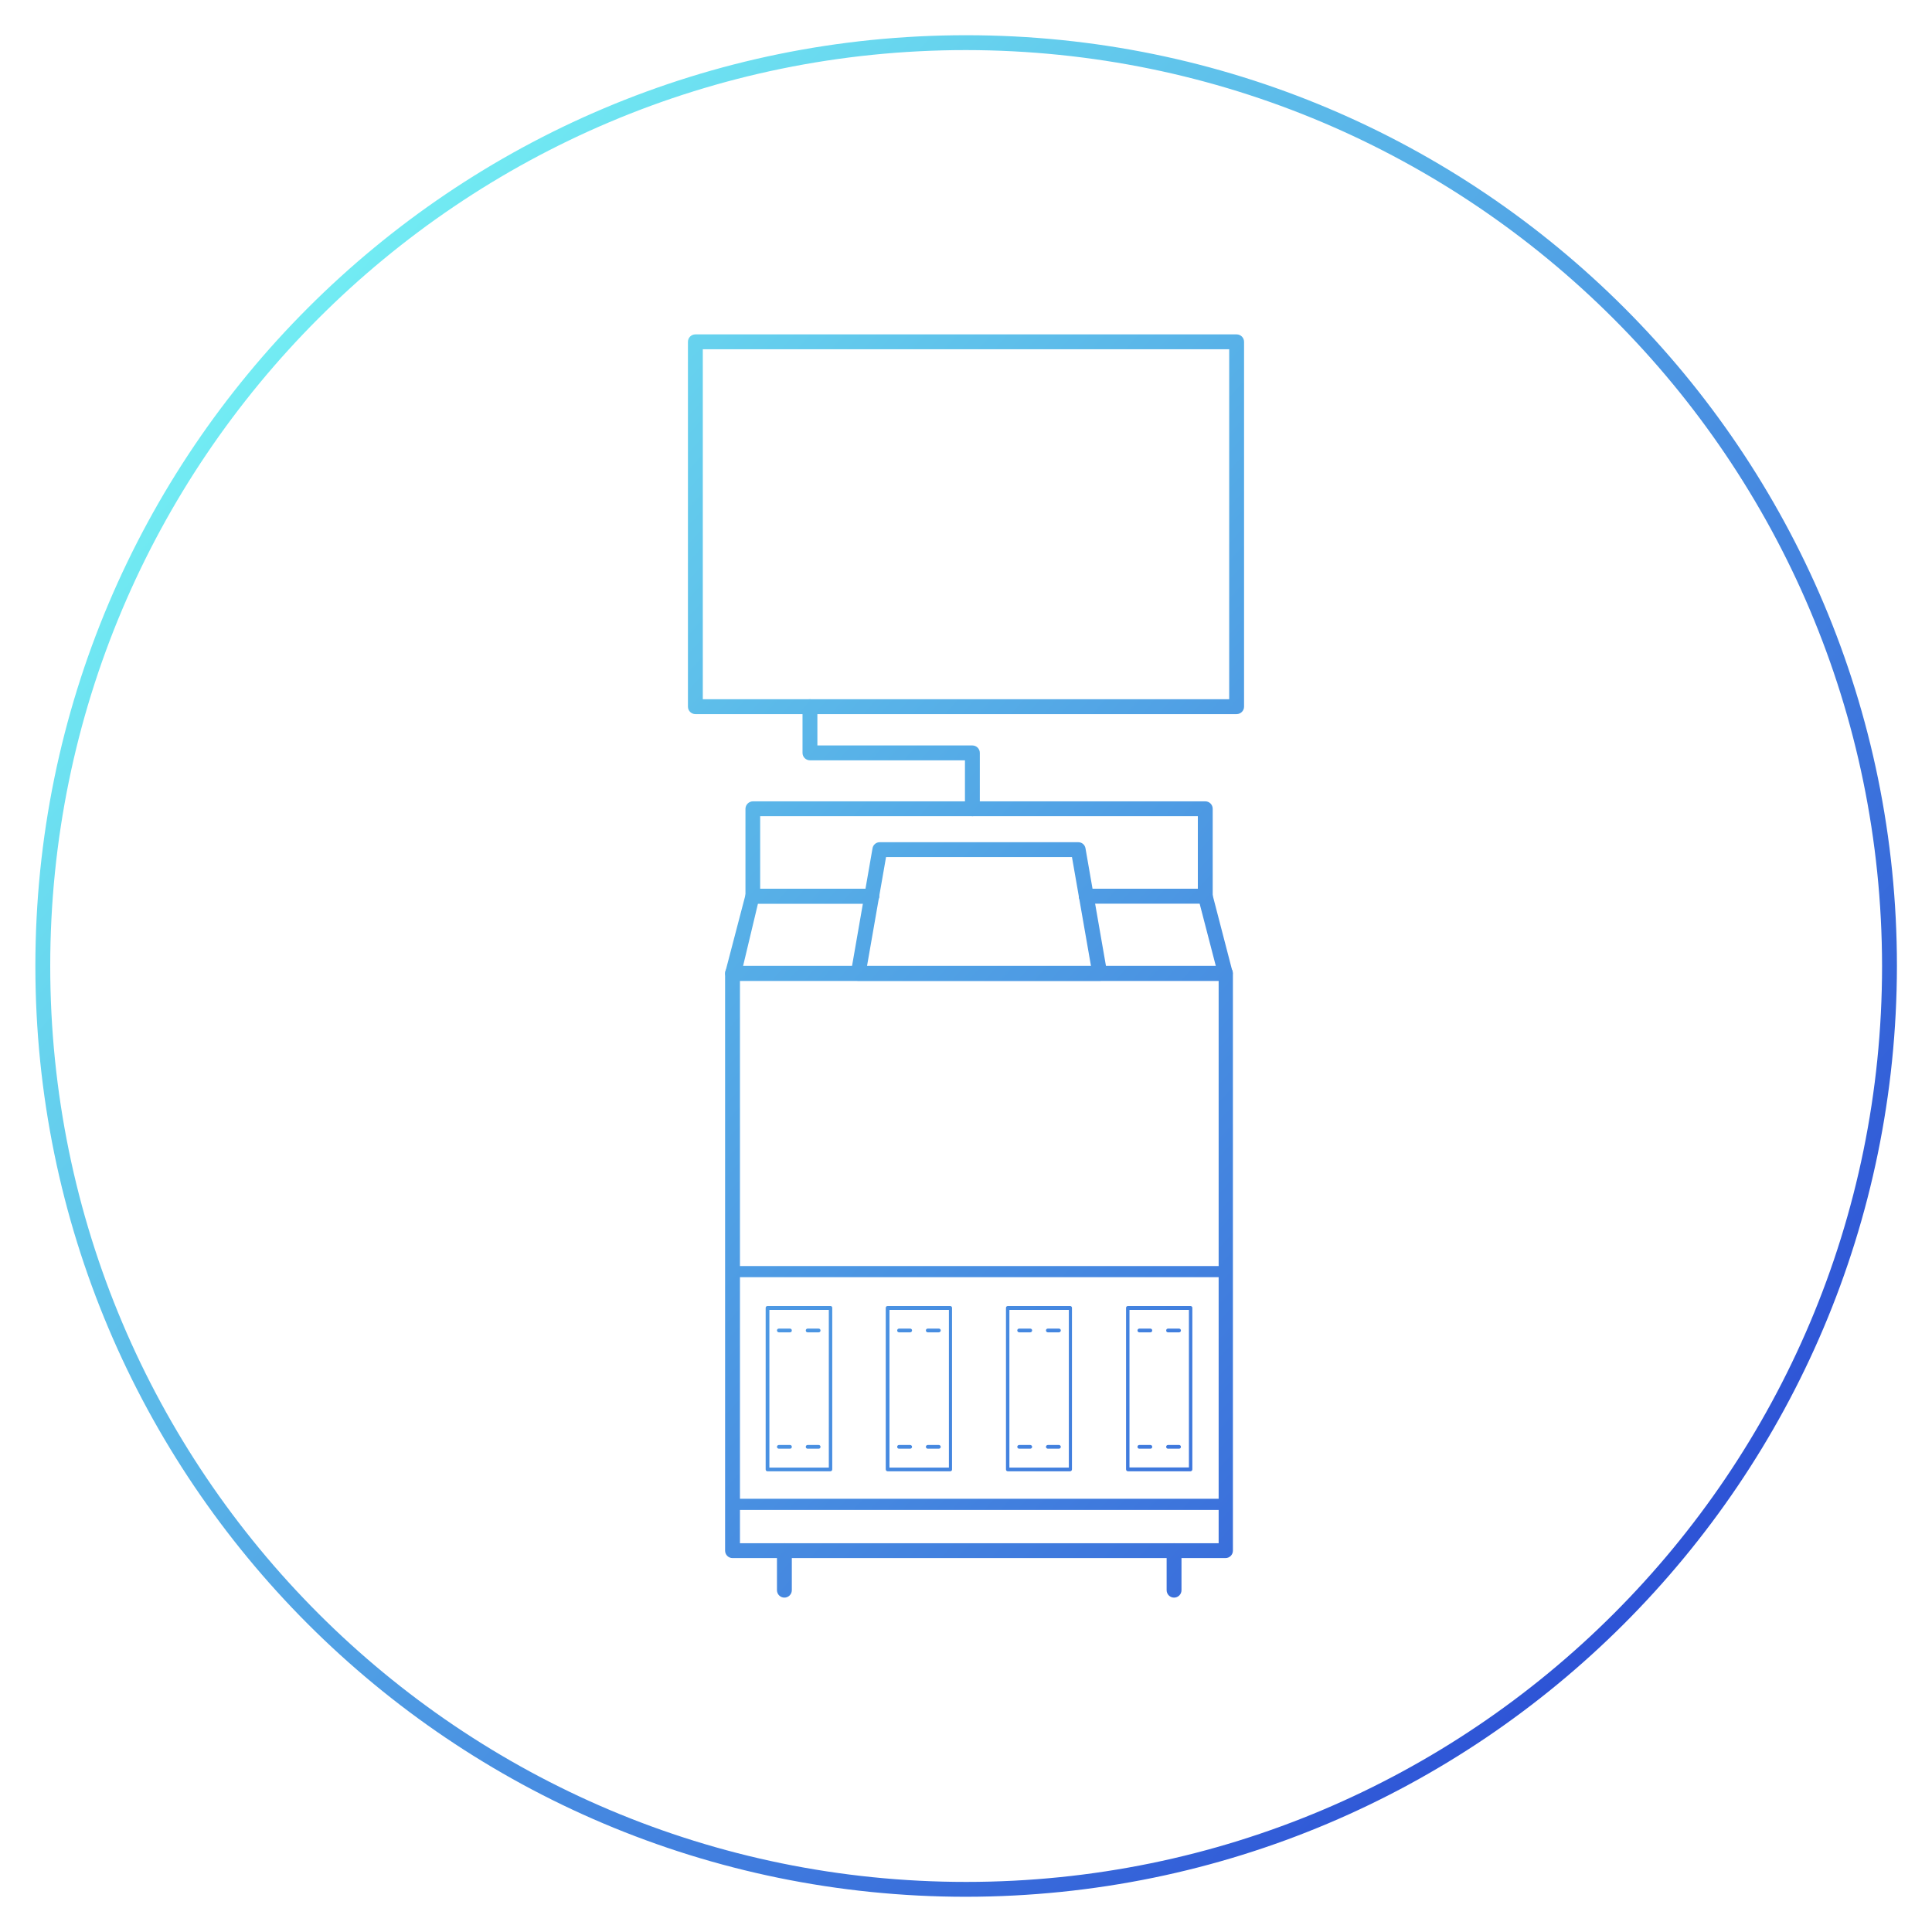
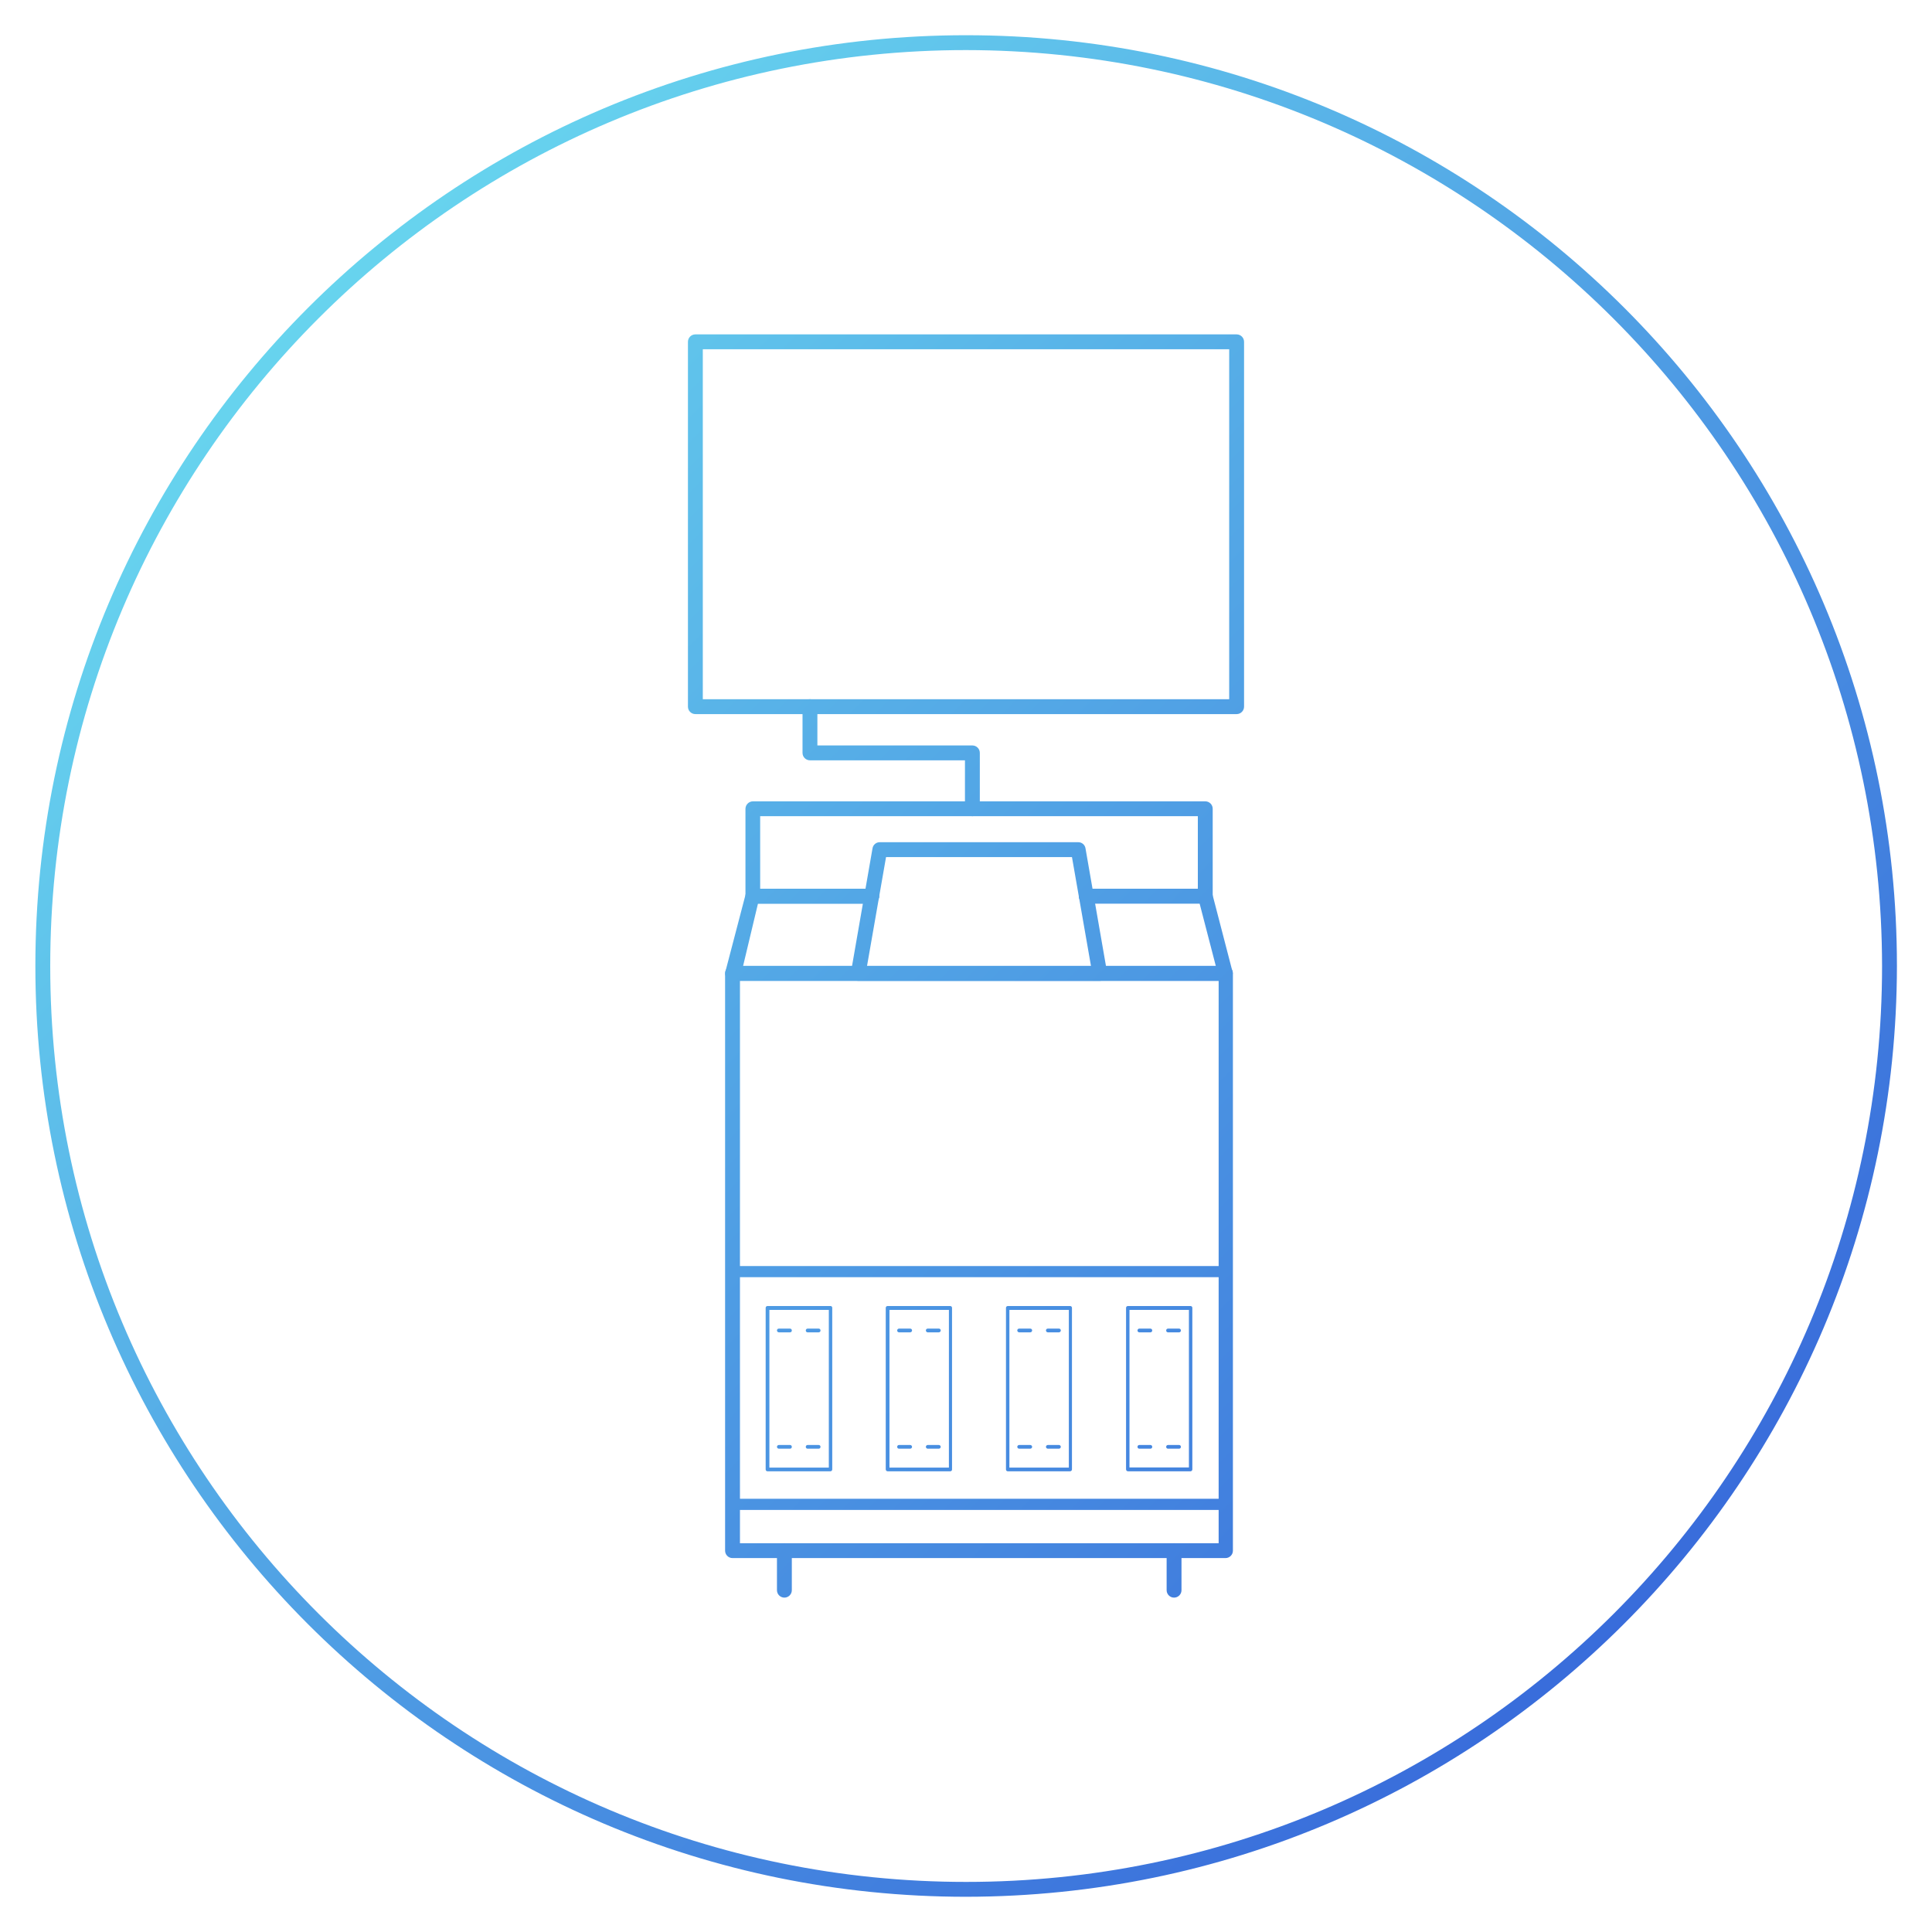
- <svg xmlns="http://www.w3.org/2000/svg" xmlns:xlink="http://www.w3.org/1999/xlink" id="Layer_1" data-name="Layer 1" viewBox="0 0 130 130">
+ <svg xmlns="http://www.w3.org/2000/svg" id="Layer_1" data-name="Layer 1" viewBox="0 0 130 130">
  <defs>
-     <style>.cls-1{fill:url(#linear-gradient);}.cls-2{fill:url(#linear-gradient-2);}.cls-3{fill:url(#linear-gradient-3);}.cls-4{fill:url(#linear-gradient-4);}.cls-5{fill:url(#linear-gradient-5);}.cls-6{fill:url(#linear-gradient-6);}.cls-7{fill:url(#linear-gradient-7);}.cls-8{fill:url(#linear-gradient-8);}.cls-9{fill:url(#linear-gradient-9);}.cls-10{fill:url(#linear-gradient-10);}.cls-11{fill:url(#linear-gradient-11);}.cls-12{fill:url(#linear-gradient-12);}.cls-13{fill:url(#linear-gradient-13);}.cls-14{fill:url(#linear-gradient-14);}.cls-15{fill:url(#linear-gradient-15);}.cls-16{fill:url(#linear-gradient-16);}.cls-17{fill:url(#linear-gradient-17);}.cls-18{fill:url(#linear-gradient-18);}.cls-19{fill:url(#linear-gradient-19);}.cls-20{fill:url(#linear-gradient-20);}.cls-21{fill:url(#linear-gradient-21);}.cls-22{fill:url(#linear-gradient-22);}.cls-23{fill:url(#linear-gradient-23);}.cls-24{fill:url(#linear-gradient-24);}.cls-25{fill:url(#linear-gradient-25);}.cls-26{fill:url(#linear-gradient-26);}.cls-27{fill:url(#linear-gradient-27);}.cls-28{fill:url(#linear-gradient-28);}.cls-29{fill:url(#linear-gradient-29);}.cls-30{fill:url(#linear-gradient-30);}</style>
-     <linearGradient id="linear-gradient" x1="18.26" y1="23.05" x2="111.04" y2="106.32" gradientUnits="userSpaceOnUse">
+     <linearGradient id="g" x1="0" y1="0" x2="130.0" y2="130.0" gradientUnits="userSpaceOnUse">
      <stop offset="0" stop-color="#72ecf3" />
      <stop offset="1" stop-color="#2e54d6" />
    </linearGradient>
-     <linearGradient id="linear-gradient-2" x1="8.75" y1="33.65" x2="101.53" y2="116.91" xlink:href="#linear-gradient" />
-     <linearGradient id="linear-gradient-3" x1="4.53" y1="38.35" x2="97.32" y2="121.61" xlink:href="#linear-gradient" />
-     <linearGradient id="linear-gradient-4" x1="-0.9" y1="44.4" x2="91.88" y2="127.66" xlink:href="#linear-gradient" />
-     <linearGradient id="linear-gradient-5" x1="-3.27" y1="47.05" x2="89.51" y2="130.31" xlink:href="#linear-gradient" />
-     <linearGradient id="linear-gradient-6" x1="-2.41" y1="46.09" x2="90.37" y2="129.35" xlink:href="#linear-gradient" />
-     <linearGradient id="linear-gradient-7" x1="0.62" y1="42.71" x2="93.4" y2="125.97" xlink:href="#linear-gradient" />
-     <linearGradient id="linear-gradient-8" x1="1.48" y1="41.75" x2="94.26" y2="125.01" xlink:href="#linear-gradient" />
-     <linearGradient id="linear-gradient-9" x1="2.71" y1="40.38" x2="95.49" y2="123.64" xlink:href="#linear-gradient" />
-     <linearGradient id="linear-gradient-10" x1="0.33" y1="43.03" x2="93.11" y2="126.29" xlink:href="#linear-gradient" />
-     <linearGradient id="linear-gradient-11" x1="1.19" y1="42.07" x2="93.98" y2="125.33" xlink:href="#linear-gradient" />
-     <linearGradient id="linear-gradient-12" x1="4.22" y1="38.69" x2="97.01" y2="121.96" xlink:href="#linear-gradient" />
-     <linearGradient id="linear-gradient-13" x1="5.09" y1="37.73" x2="97.87" y2="121" xlink:href="#linear-gradient" />
-     <linearGradient id="linear-gradient-14" x1="6.32" y1="36.36" x2="99.1" y2="119.63" xlink:href="#linear-gradient" />
-     <linearGradient id="linear-gradient-15" x1="3.94" y1="39.01" x2="96.72" y2="122.28" xlink:href="#linear-gradient" />
-     <linearGradient id="linear-gradient-16" x1="4.8" y1="38.05" x2="97.58" y2="121.32" xlink:href="#linear-gradient" />
-     <linearGradient id="linear-gradient-17" x1="7.83" y1="34.67" x2="100.61" y2="117.94" xlink:href="#linear-gradient" />
-     <linearGradient id="linear-gradient-18" x1="8.69" y1="33.71" x2="101.47" y2="116.98" xlink:href="#linear-gradient" />
-     <linearGradient id="linear-gradient-19" x1="9.92" y1="32.34" x2="102.7" y2="115.61" xlink:href="#linear-gradient" />
-     <linearGradient id="linear-gradient-20" x1="7.54" y1="34.99" x2="100.33" y2="118.26" xlink:href="#linear-gradient" />
-     <linearGradient id="linear-gradient-21" x1="8.41" y1="34.03" x2="101.19" y2="117.3" xlink:href="#linear-gradient" />
-     <linearGradient id="linear-gradient-22" x1="11.44" y1="30.65" x2="104.22" y2="113.92" xlink:href="#linear-gradient" />
-     <linearGradient id="linear-gradient-23" x1="12.3" y1="29.69" x2="105.08" y2="112.96" xlink:href="#linear-gradient" />
-     <linearGradient id="linear-gradient-24" x1="22.45" y1="18.38" x2="115.23" y2="101.65" xlink:href="#linear-gradient" />
-     <linearGradient id="linear-gradient-25" x1="19.39" y1="21.79" x2="112.18" y2="105.05" xlink:href="#linear-gradient" />
-     <linearGradient id="linear-gradient-26" x1="23.14" y1="17.61" x2="115.92" y2="100.88" xlink:href="#linear-gradient" />
-     <linearGradient id="linear-gradient-27" x1="33.03" y1="6.59" x2="125.82" y2="89.85" xlink:href="#linear-gradient" />
-     <linearGradient id="linear-gradient-28" x1="-7.41" y1="51.65" x2="85.37" y2="134.92" xlink:href="#linear-gradient" />
-     <linearGradient id="linear-gradient-29" x1="4.27" y1="38.64" x2="97.05" y2="121.91" xlink:href="#linear-gradient" />
-     <linearGradient id="linear-gradient-30" x1="20.15" y1="20.94" x2="112.94" y2="104.21" xlink:href="#linear-gradient" />
  </defs>
-   <path class="cls-1" d="M65,127.63A62.63,62.63,0,1,1,127.64,65,62.7,62.7,0,0,1,65,127.63ZM65,3.37A61.63,61.63,0,1,0,126.64,65,61.7,61.7,0,0,0,65,3.37Z" />
-   <path class="cls-2" d="M82.46,104.84H49.29a.5.5,0,0,1-.5-.5V65.49a.5.5,0,0,1,.5-.5H82.46a.5.5,0,0,1,.5.5v38.85A.5.5,0,0,1,82.46,104.84Zm-32.67-1H82V66H49.79Z" />
-   <path class="cls-3" d="M82.46,101.6H49.29a.38.38,0,0,1-.37-.37V85.56a.38.38,0,0,1,.37-.37H82.46a.38.38,0,0,1,.37.37v15.67A.38.38,0,0,1,82.46,101.6Zm-32.79-.75H82.08V85.94H49.67Z" />
-   <path class="cls-4" d="M55.85,99H51.64a.12.12,0,0,1-.12-.13V88a.12.12,0,0,1,.12-.12h4.21A.12.12,0,0,1,56,88V98.86A.13.13,0,0,1,55.85,99Zm-4.08-.25h4V88.14h-4Z" />
-   <path class="cls-5" d="M53.16,97.48h-.75a.13.13,0,0,1-.13-.13.13.13,0,0,1,.13-.12h.75a.12.12,0,0,1,.12.12A.12.12,0,0,1,53.16,97.48Z" />
-   <path class="cls-6" d="M55.09,97.48h-.75a.12.12,0,0,1-.12-.13.12.12,0,0,1,.12-.12h.75a.12.12,0,0,1,.12.12A.12.12,0,0,1,55.09,97.48Z" />
-   <path class="cls-7" d="M53.16,89.65h-.75a.13.13,0,0,1-.13-.13.12.12,0,0,1,.13-.12h.75a.12.12,0,0,1,.12.12A.12.12,0,0,1,53.16,89.65Z" />
-   <path class="cls-8" d="M55.09,89.65h-.75a.12.12,0,0,1-.12-.13.12.12,0,0,1,.12-.12h.75a.12.12,0,0,1,.12.12A.12.12,0,0,1,55.09,89.65Z" />
-   <path class="cls-9" d="M63.94,99H59.73a.13.13,0,0,1-.13-.13V88a.12.12,0,0,1,.13-.12h4.21a.12.12,0,0,1,.12.12V98.86A.12.12,0,0,1,63.94,99Zm-4.09-.25h4V88.14h-4Z" />
-   <path class="cls-10" d="M61.24,97.48h-.75a.12.12,0,0,1-.12-.13.12.12,0,0,1,.12-.12h.75a.13.13,0,0,1,.13.12A.13.13,0,0,1,61.24,97.48Z" />
-   <path class="cls-11" d="M63.17,97.48h-.75a.13.13,0,0,1-.12-.13.13.13,0,0,1,.12-.12h.75a.13.13,0,0,1,.13.12A.13.13,0,0,1,63.17,97.48Z" />
-   <path class="cls-12" d="M61.24,89.65h-.75a.12.12,0,0,1-.12-.13.12.12,0,0,1,.12-.12h.75a.12.12,0,0,1,.13.12A.13.13,0,0,1,61.24,89.65Z" />
-   <path class="cls-13" d="M63.17,89.65h-.75a.13.13,0,0,1-.12-.13.12.12,0,0,1,.12-.12h.75a.12.12,0,0,1,.13.12A.13.13,0,0,1,63.17,89.65Z" />
-   <path class="cls-14" d="M72,99H67.81a.12.12,0,0,1-.12-.13V88a.12.12,0,0,1,.12-.12H72a.12.12,0,0,1,.13.12V98.86A.13.13,0,0,1,72,99Zm-4.08-.25h4V88.14h-4Z" />
-   <path class="cls-15" d="M69.32,97.48h-.74a.13.13,0,0,1-.13-.13.13.13,0,0,1,.13-.12h.74a.13.13,0,0,1,.13.12A.13.13,0,0,1,69.32,97.48Z" />
-   <path class="cls-16" d="M71.26,97.48h-.75a.13.13,0,0,1-.13-.13.13.13,0,0,1,.13-.12h.75a.13.13,0,0,1,.12.12A.13.13,0,0,1,71.26,97.48Z" />
-   <path class="cls-17" d="M69.32,89.65h-.74a.13.13,0,0,1-.13-.13.12.12,0,0,1,.13-.12h.74a.12.12,0,0,1,.13.12A.13.13,0,0,1,69.32,89.65Z" />
-   <path class="cls-18" d="M71.26,89.65h-.75a.13.13,0,0,1-.13-.13.12.12,0,0,1,.13-.12h.75a.12.12,0,0,1,.12.12A.13.13,0,0,1,71.26,89.65Z" />
-   <path class="cls-19" d="M80.11,99H75.9a.13.13,0,0,1-.13-.13V88a.12.12,0,0,1,.13-.12h4.21a.12.12,0,0,1,.12.12V98.86A.13.13,0,0,1,80.11,99ZM76,98.74h4V88.14H76Z" />
-   <path class="cls-20" d="M77.41,97.48h-.75a.12.12,0,0,1-.12-.13.12.12,0,0,1,.12-.12h.75a.12.12,0,0,1,.12.12A.12.12,0,0,1,77.41,97.48Z" />
-   <path class="cls-21" d="M79.34,97.48h-.75a.12.12,0,0,1-.12-.13.12.12,0,0,1,.12-.12h.75a.12.12,0,0,1,.12.12A.12.12,0,0,1,79.34,97.48Z" />
-   <path class="cls-22" d="M77.41,89.65h-.75a.12.12,0,0,1-.12-.13.12.12,0,0,1,.12-.12h.75a.12.12,0,0,1,.12.12A.12.12,0,0,1,77.41,89.65Z" />
-   <path class="cls-23" d="M79.34,89.65h-.75a.12.12,0,0,1-.12-.13.12.12,0,0,1,.12-.12h.75a.12.12,0,0,1,.12.12A.12.12,0,0,1,79.34,89.65Z" />
-   <path class="cls-24" d="M81.1,60.8h-8a.51.51,0,0,1-.5-.5.5.5,0,0,1,.5-.5H80.6V54.92H51.15V59.8h7.51a.5.5,0,0,1,.5.5.5.5,0,0,1-.5.5h-8a.51.51,0,0,1-.5-.5V54.42a.51.51,0,0,1,.5-.5H81.1a.5.5,0,0,1,.5.5V60.3A.5.5,0,0,1,81.1,60.8Z" />
-   <path class="cls-25" d="M82.46,66H49.3a.5.5,0,0,1-.49-.62l1.36-5.2a.5.5,0,0,1,.48-.37h8a.5.5,0,0,1,.5.5.5.5,0,0,1-.5.5H51L50,65H81.81L80.72,60.8H73.09a.51.51,0,0,1-.5-.5.5.5,0,0,1,.5-.5h8a.5.5,0,0,1,.49.37l1.35,5.2a.48.48,0,0,1-.09.43A.49.49,0,0,1,82.46,66Z" />
-   <path class="cls-26" d="M65.43,54.92a.51.51,0,0,1-.5-.5V51.16H54.5a.5.5,0,0,1-.5-.5V47.55a.5.5,0,0,1,.5-.5.51.51,0,0,1,.5.5v2.61H65.43a.5.5,0,0,1,.5.5v3.76A.5.5,0,0,1,65.43,54.92Z" />
-   <path class="cls-27" d="M83.21,48.05H46.79a.5.5,0,0,1-.5-.5V23a.5.5,0,0,1,.5-.5H83.21a.5.5,0,0,1,.5.5V47.55A.5.5,0,0,1,83.21,48.05Zm-35.92-1H82.71V23.5H47.29Z" />
-   <path class="cls-28" d="M52.78,107.5a.5.5,0,0,1-.5-.5v-2.66a.51.51,0,0,1,.5-.5.5.5,0,0,1,.5.5V107A.5.5,0,0,1,52.78,107.5Z" />
-   <path class="cls-29" d="M79,107.5a.5.5,0,0,1-.5-.5v-2.66a.5.5,0,0,1,.5-.5.51.51,0,0,1,.5.5V107A.5.5,0,0,1,79,107.5Z" />
-   <path class="cls-30" d="M74,66H57.75a.49.49,0,0,1-.38-.18.47.47,0,0,1-.11-.41l1.45-8.33a.49.49,0,0,1,.49-.41H72.55a.49.49,0,0,1,.49.41l1.45,8.33a.47.47,0,0,1-.11.41A.49.49,0,0,1,74,66ZM58.34,65H73.41l-1.28-7.33H59.62Z" />
+   <path fill="url(#g)" d="M65,127.63A62.63,62.63,0,1,1,127.64,65,62.7,62.7,0,0,1,65,127.63ZM65,3.37A61.63,61.63,0,1,0,126.64,65,61.7,61.7,0,0,0,65,3.37Z" />
+   <path fill="url(#g)" d="M82.46,104.84H49.29a.5.5,0,0,1-.5-.5V65.49a.5.5,0,0,1,.5-.5H82.46a.5.5,0,0,1,.5.5v38.85A.5.5,0,0,1,82.46,104.84Zm-32.67-1H82V66H49.79Z" />
+   <path fill="url(#g)" d="M82.46,101.6H49.29a.38.38,0,0,1-.37-.37V85.56a.38.38,0,0,1,.37-.37H82.46a.38.38,0,0,1,.37.37v15.67A.38.38,0,0,1,82.46,101.6Zm-32.79-.75H82.08V85.94H49.67Z" />
+   <path fill="url(#g)" d="M55.85,99H51.64a.12.12,0,0,1-.12-.13V88a.12.12,0,0,1,.12-.12h4.21A.12.12,0,0,1,56,88V98.86A.13.13,0,0,1,55.85,99Zm-4.08-.25h4V88.14h-4Z" />
+   <path fill="url(#g)" d="M53.16,97.48h-.75a.13.13,0,0,1-.13-.13.13.13,0,0,1,.13-.12h.75a.12.12,0,0,1,.12.12A.12.12,0,0,1,53.16,97.48Z" />
+   <path fill="url(#g)" d="M55.09,97.48h-.75a.12.12,0,0,1-.12-.13.12.12,0,0,1,.12-.12h.75a.12.12,0,0,1,.12.12A.12.12,0,0,1,55.09,97.48Z" />
+   <path fill="url(#g)" d="M53.16,89.65h-.75a.13.13,0,0,1-.13-.13.12.12,0,0,1,.13-.12h.75a.12.12,0,0,1,.12.12A.12.12,0,0,1,53.16,89.65Z" />
+   <path fill="url(#g)" d="M55.09,89.65h-.75a.12.12,0,0,1-.12-.13.12.12,0,0,1,.12-.12h.75a.12.12,0,0,1,.12.12A.12.12,0,0,1,55.09,89.65Z" />
+   <path fill="url(#g)" d="M63.94,99H59.73a.13.13,0,0,1-.13-.13V88a.12.12,0,0,1,.13-.12h4.21a.12.12,0,0,1,.12.12V98.86A.12.12,0,0,1,63.94,99Zm-4.09-.25h4V88.14h-4Z" />
+   <path fill="url(#g)" d="M61.24,97.48h-.75a.12.12,0,0,1-.12-.13.12.12,0,0,1,.12-.12h.75a.13.13,0,0,1,.13.12A.13.13,0,0,1,61.24,97.48Z" />
+   <path fill="url(#g)" d="M63.17,97.48h-.75a.13.13,0,0,1-.12-.13.13.13,0,0,1,.12-.12h.75a.13.13,0,0,1,.13.12A.13.13,0,0,1,63.17,97.48Z" />
+   <path fill="url(#g)" d="M61.24,89.65h-.75a.12.12,0,0,1-.12-.13.12.12,0,0,1,.12-.12h.75a.12.12,0,0,1,.13.12A.13.13,0,0,1,61.24,89.65Z" />
+   <path fill="url(#g)" d="M63.17,89.65h-.75a.13.13,0,0,1-.12-.13.12.12,0,0,1,.12-.12h.75a.12.12,0,0,1,.13.12A.13.13,0,0,1,63.17,89.65Z" />
+   <path fill="url(#g)" d="M72,99H67.81a.12.12,0,0,1-.12-.13V88a.12.12,0,0,1,.12-.12H72a.12.12,0,0,1,.13.12V98.86A.13.13,0,0,1,72,99Zm-4.08-.25h4V88.14h-4Z" />
+   <path fill="url(#g)" d="M69.32,97.48h-.74a.13.13,0,0,1-.13-.13.13.13,0,0,1,.13-.12h.74a.13.13,0,0,1,.13.12A.13.13,0,0,1,69.32,97.48Z" />
+   <path fill="url(#g)" d="M71.26,97.48h-.75a.13.13,0,0,1-.13-.13.13.13,0,0,1,.13-.12h.75a.13.13,0,0,1,.12.12A.13.13,0,0,1,71.26,97.48Z" />
+   <path fill="url(#g)" d="M69.32,89.65h-.74a.13.13,0,0,1-.13-.13.12.12,0,0,1,.13-.12h.74a.12.12,0,0,1,.13.12A.13.13,0,0,1,69.32,89.65Z" />
+   <path fill="url(#g)" d="M71.26,89.65h-.75a.13.13,0,0,1-.13-.13.12.12,0,0,1,.13-.12h.75a.12.12,0,0,1,.12.12A.13.13,0,0,1,71.26,89.65Z" />
+   <path fill="url(#g)" d="M80.11,99H75.9a.13.13,0,0,1-.13-.13V88a.12.12,0,0,1,.13-.12h4.21a.12.12,0,0,1,.12.12V98.86A.13.13,0,0,1,80.11,99ZM76,98.74h4V88.14H76Z" />
+   <path fill="url(#g)" d="M77.41,97.48h-.75a.12.12,0,0,1-.12-.13.12.12,0,0,1,.12-.12h.75a.12.12,0,0,1,.12.12A.12.12,0,0,1,77.41,97.48Z" />
+   <path fill="url(#g)" d="M79.34,97.48h-.75a.12.12,0,0,1-.12-.13.12.12,0,0,1,.12-.12h.75a.12.12,0,0,1,.12.12A.12.12,0,0,1,79.34,97.48Z" />
+   <path fill="url(#g)" d="M77.41,89.65h-.75a.12.12,0,0,1-.12-.13.12.12,0,0,1,.12-.12h.75a.12.12,0,0,1,.12.12A.12.12,0,0,1,77.41,89.65Z" />
+   <path fill="url(#g)" d="M79.34,89.65h-.75a.12.12,0,0,1-.12-.13.12.12,0,0,1,.12-.12h.75a.12.12,0,0,1,.12.12A.12.12,0,0,1,79.34,89.65Z" />
+   <path fill="url(#g)" d="M81.1,60.8h-8a.51.51,0,0,1-.5-.5.5.5,0,0,1,.5-.5H80.6V54.92H51.15V59.8h7.51a.5.5,0,0,1,.5.5.5.5,0,0,1-.5.5h-8a.51.51,0,0,1-.5-.5V54.42a.51.51,0,0,1,.5-.5H81.1a.5.5,0,0,1,.5.5V60.3A.5.5,0,0,1,81.1,60.8Z" />
+   <path fill="url(#g)" d="M82.46,66H49.3a.5.5,0,0,1-.49-.62l1.36-5.2a.5.5,0,0,1,.48-.37h8a.5.5,0,0,1,.5.5.5.5,0,0,1-.5.5H51L50,65H81.81L80.72,60.8H73.09a.51.51,0,0,1-.5-.5.5.5,0,0,1,.5-.5h8a.5.5,0,0,1,.49.37l1.35,5.2a.48.48,0,0,1-.09.43A.49.49,0,0,1,82.46,66Z" />
+   <path fill="url(#g)" d="M65.43,54.92a.51.51,0,0,1-.5-.5V51.16H54.5a.5.5,0,0,1-.5-.5V47.55a.5.5,0,0,1,.5-.5.51.51,0,0,1,.5.5v2.61H65.43a.5.5,0,0,1,.5.5v3.76A.5.5,0,0,1,65.43,54.92Z" />
+   <path fill="url(#g)" d="M83.21,48.05H46.79a.5.5,0,0,1-.5-.5V23a.5.5,0,0,1,.5-.5H83.21a.5.5,0,0,1,.5.5V47.55A.5.5,0,0,1,83.21,48.05Zm-35.92-1H82.71V23.5H47.29Z" />
+   <path fill="url(#g)" d="M52.78,107.5a.5.5,0,0,1-.5-.5v-2.66a.51.51,0,0,1,.5-.5.5.5,0,0,1,.5.5V107A.5.5,0,0,1,52.78,107.5Z" />
+   <path fill="url(#g)" d="M79,107.5a.5.5,0,0,1-.5-.5v-2.66a.5.5,0,0,1,.5-.5.51.51,0,0,1,.5.5V107A.5.5,0,0,1,79,107.5Z" />
+   <path fill="url(#g)" d="M74,66H57.75a.49.49,0,0,1-.38-.18.47.47,0,0,1-.11-.41l1.45-8.33a.49.49,0,0,1,.49-.41H72.55a.49.49,0,0,1,.49.41l1.45,8.33a.47.47,0,0,1-.11.41A.49.49,0,0,1,74,66ZM58.34,65H73.41l-1.28-7.33H59.62Z" />
</svg>
